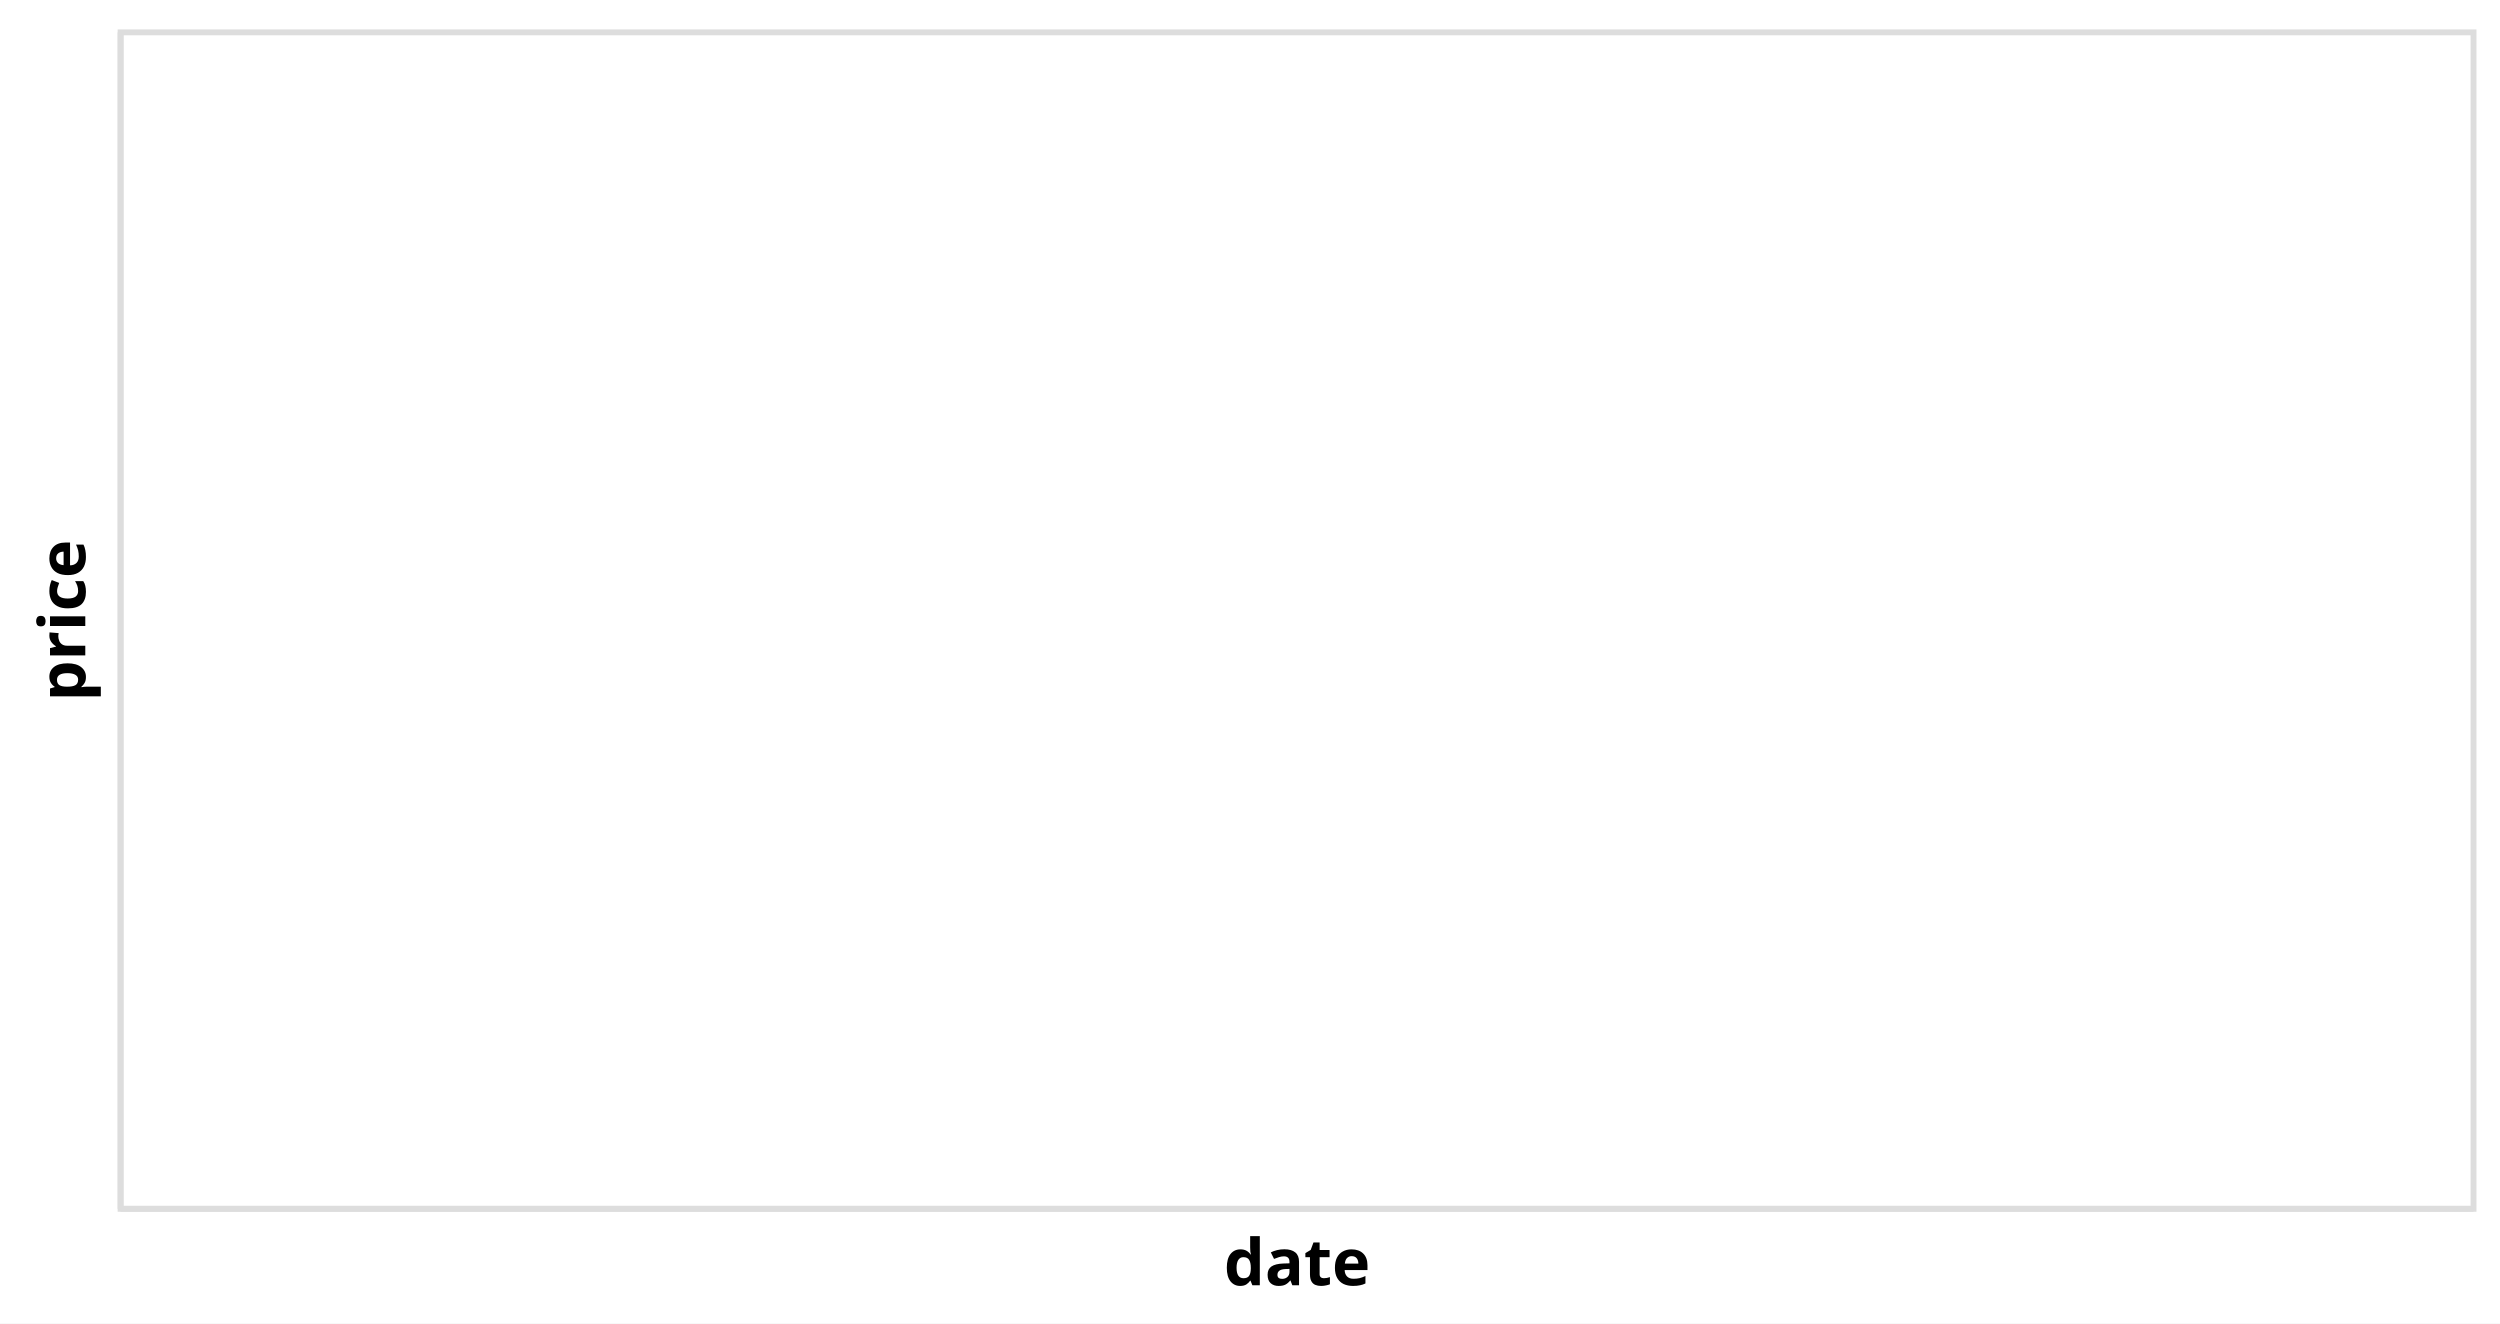
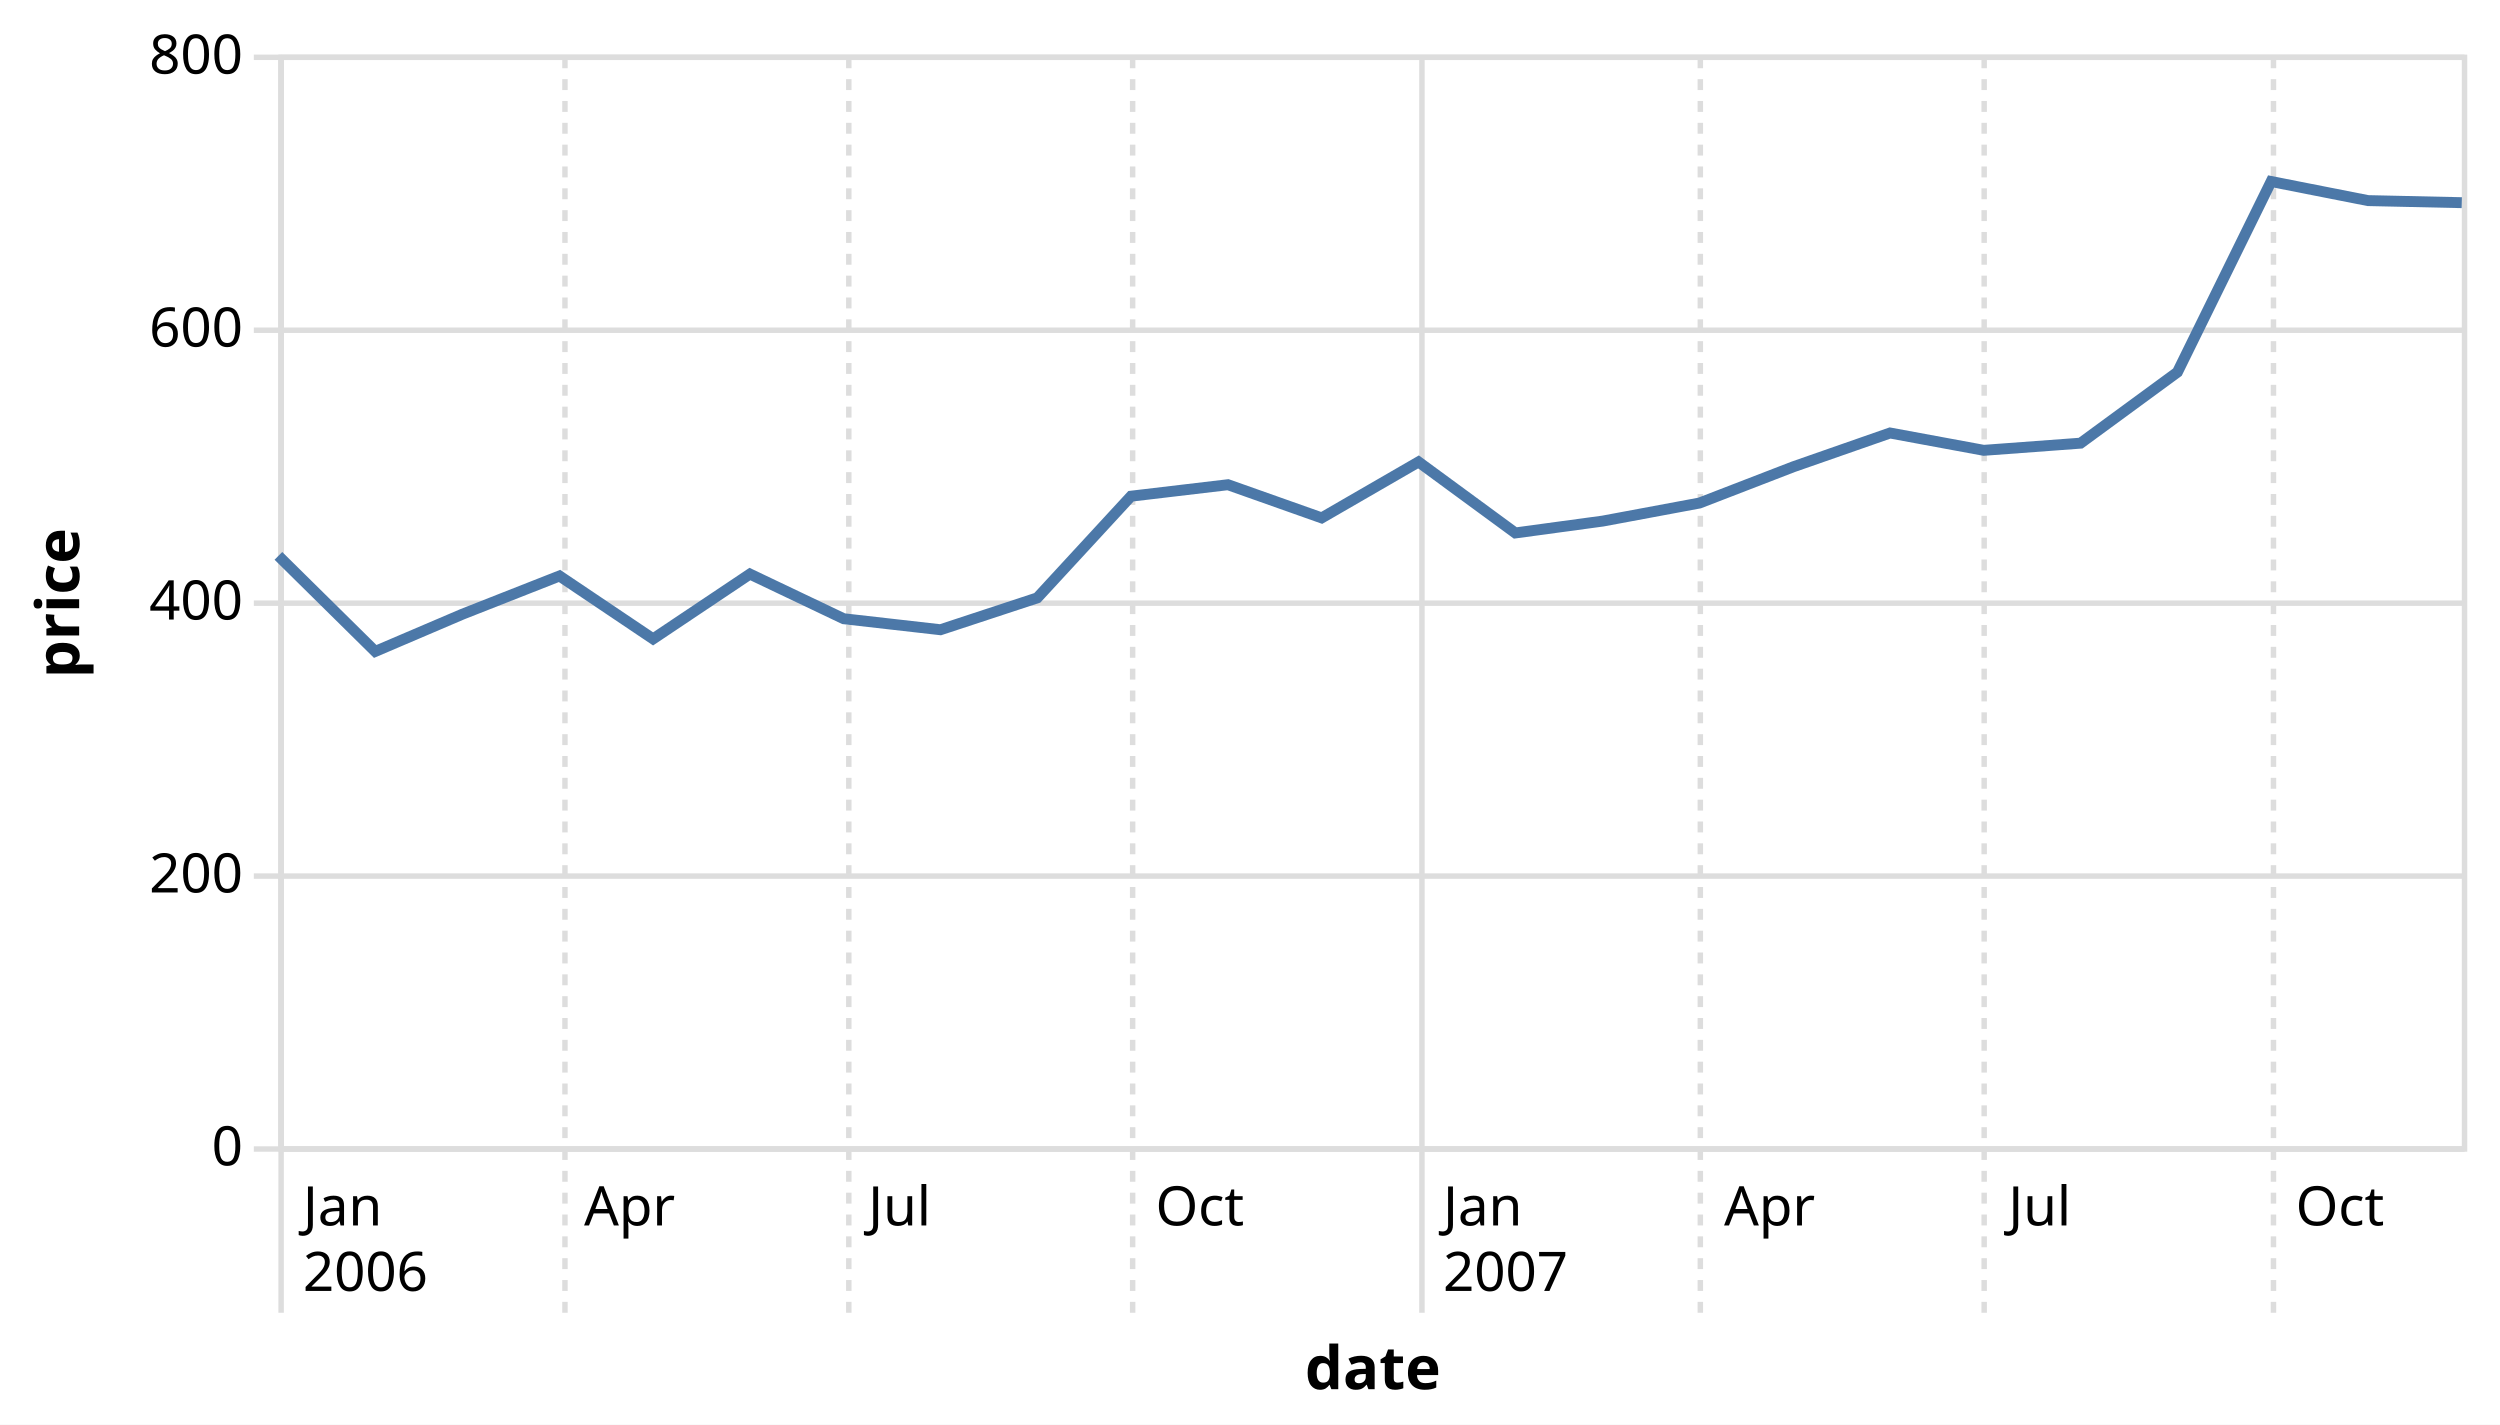
- <svg xmlns="http://www.w3.org/2000/svg" version="1.1" class="marks" width="425" height="225" viewBox="0 0 425 225">
-   <rect width="425" height="225" fill="white" />
-   <g fill="none" stroke-miterlimit="10" transform="translate(20,5)">
+ <svg xmlns="http://www.w3.org/2000/svg" version="1.1" class="marks" width="458" height="261" viewBox="0 0 458 261">
+   <rect width="458" height="261" fill="white" />
+   <g fill="none" stroke-miterlimit="10" transform="translate(51,10)">
    <g class="mark-group role-frame root" role="graphics-object" aria-roledescription="group mark container">
      <g transform="translate(0,0)">
        <path class="background" aria-hidden="true" d="M0.5,0.5h400v200h-400Z" stroke="#ddd" />
        <g>
          <g class="mark-group role-axis" aria-hidden="true">
            <g transform="translate(0.5,200.5)">
              <path class="background" aria-hidden="true" d="M0,0h0v0h0Z" pointer-events="none" />
              <g>
-                 <g class="mark-rule role-axis-grid" pointer-events="none" />
+                 <g class="mark-rule role-axis-grid" pointer-events="none">
+                   <line transform="translate(0,-200)" x2="0" y2="200" stroke="#ddd" stroke-width="1" stroke-dasharray="" opacity="1" />
+                   <line transform="translate(52,-200)" x2="0" y2="200" stroke="#ddd" stroke-width="1" stroke-dasharray="2,2" opacity="1" />
+                   <line transform="translate(104,-200)" x2="0" y2="200" stroke="#ddd" stroke-width="1" stroke-dasharray="2,2" opacity="1" />
+                   <line transform="translate(156,-200)" x2="0" y2="200" stroke="#ddd" stroke-width="1" stroke-dasharray="2,2" opacity="1" />
+                   <line transform="translate(209,-200)" x2="0" y2="200" stroke="#ddd" stroke-width="1" stroke-dasharray="" opacity="1" />
+                   <line transform="translate(260,-200)" x2="0" y2="200" stroke="#ddd" stroke-width="1" stroke-dasharray="2,2" opacity="1" />
+                   <line transform="translate(312,-200)" x2="0" y2="200" stroke="#ddd" stroke-width="1" stroke-dasharray="2,2" opacity="1" />
+                   <line transform="translate(365,-200)" x2="0" y2="200" stroke="#ddd" stroke-width="1" stroke-dasharray="2,2" opacity="1" />
+                 </g>
              </g>
              <path class="foreground" aria-hidden="true" d="" pointer-events="none" display="none" />
            </g>
          </g>
          <g class="mark-group role-axis" aria-hidden="true">
            <g transform="translate(0.5,0.5)">
              <path class="background" aria-hidden="true" d="M0,0h0v0h0Z" pointer-events="none" />
              <g>
-                 <g class="mark-rule role-axis-grid" pointer-events="none" />
-               </g>
-               <path class="foreground" aria-hidden="true" d="" pointer-events="none" display="none" />
-             </g>
-           </g>
-           <g class="mark-group role-axis" role="graphics-symbol" aria-roledescription="axis" aria-label="X-axis titled 'date' for a time scale with values from , NaN  0NaN, 12:NaN:NaN AM to , NaN  0NaN, 12:NaN:NaN AM">
-             <g transform="translate(0.5,200.5)">
-               <path class="background" aria-hidden="true" d="M0,0h0v0h0Z" pointer-events="none" />
-               <g>
-                 <g class="mark-rule role-axis-tick" pointer-events="none" />
-                 <g class="mark-text role-axis-label" pointer-events="none" />
-                 <g class="mark-rule role-axis-domain" pointer-events="none">
+                 <g class="mark-rule role-axis-grid" pointer-events="none">
+                   <line transform="translate(0,200)" x2="400" y2="0" stroke="#ddd" stroke-width="1" opacity="1" />
+                   <line transform="translate(0,150)" x2="400" y2="0" stroke="#ddd" stroke-width="1" opacity="1" />
+                   <line transform="translate(0,100)" x2="400" y2="0" stroke="#ddd" stroke-width="1" opacity="1" />
+                   <line transform="translate(0,50)" x2="400" y2="0" stroke="#ddd" stroke-width="1" opacity="1" />
                  <line transform="translate(0,0)" x2="400" y2="0" stroke="#ddd" stroke-width="1" opacity="1" />
-                 </g>
-                 <g class="mark-text role-axis-title" pointer-events="none">
-                   <text text-anchor="middle" transform="translate(200,13)" font-family="sans-serif" font-size="11px" font-weight="bold" fill="#000" opacity="1">date</text>
                </g>
              </g>
              <path class="foreground" aria-hidden="true" d="" pointer-events="none" display="none" />
            </g>
          </g>
-           <g class="mark-group role-axis" role="graphics-symbol" aria-roledescription="axis" aria-label="Y-axis titled 'price' for a linear scale with values from NaN to NaN">
-             <g transform="translate(0.5,0.5)">
+           <g class="mark-group role-axis" role="graphics-symbol" aria-roledescription="axis" aria-label="X-axis titled 'date' for a time scale with values from Sunday, 01 January 2006, 12:00:00 AM to Saturday, 01 December 2007, 12:00:00 AM">
+             <g transform="translate(0.5,200.5)">
              <path class="background" aria-hidden="true" d="M0,0h0v0h0Z" pointer-events="none" />
              <g>
-                 <g class="mark-rule role-axis-tick" pointer-events="none" />
-                 <g class="mark-text role-axis-label" pointer-events="none" />
+                 <g class="mark-rule role-axis-tick" pointer-events="none">
+                   <line transform="translate(0,0)" x2="0" y2="30" stroke="#ddd" stroke-width="1" stroke-dasharray="" opacity="1" />
+                   <line transform="translate(52,0)" x2="0" y2="30" stroke="#ddd" stroke-width="1" stroke-dasharray="2,2" opacity="1" />
+                   <line transform="translate(104,0)" x2="0" y2="30" stroke="#ddd" stroke-width="1" stroke-dasharray="2,2" opacity="1" />
+                   <line transform="translate(156,0)" x2="0" y2="30" stroke="#ddd" stroke-width="1" stroke-dasharray="2,2" opacity="1" />
+                   <line transform="translate(209,0)" x2="0" y2="30" stroke="#ddd" stroke-width="1" stroke-dasharray="" opacity="1" />
+                   <line transform="translate(260,0)" x2="0" y2="30" stroke="#ddd" stroke-width="1" stroke-dasharray="2,2" opacity="1" />
+                   <line transform="translate(312,0)" x2="0" y2="30" stroke="#ddd" stroke-width="1" stroke-dasharray="2,2" opacity="1" />
+                   <line transform="translate(365,0)" x2="0" y2="30" stroke="#ddd" stroke-width="1" stroke-dasharray="2,2" opacity="1" />
+                 </g>
+                 <g class="mark-text role-axis-label" pointer-events="none">
+                   <text text-anchor="start" transform="translate(4,14)" font-family="sans-serif" font-size="10px" fill="#000" opacity="1">
+                     <tspan>Jan</tspan>
+                     <tspan x="0" dy="12">2006</tspan>
+                   </text>
+                   <text text-anchor="start" transform="translate(55.50215,14)" font-family="sans-serif" font-size="10px" fill="#000" opacity="1">
+                     <tspan>Apr</tspan>
+                     <tspan x="0" dy="12" />
+                   </text>
+                   <text text-anchor="start" transform="translate(107.5527,14)" font-family="sans-serif" font-size="10px" fill="#000" opacity="1">
+                     <tspan>Jul</tspan>
+                     <tspan x="0" dy="12" />
+                   </text>
+                   <text text-anchor="start" transform="translate(160.1993,14)" font-family="sans-serif" font-size="10px" fill="#000" opacity="1">
+                     <tspan>Oct</tspan>
+                     <tspan x="0" dy="12" />
+                   </text>
+                   <text text-anchor="start" transform="translate(212.8698,14)" font-family="sans-serif" font-size="10px" fill="#000" opacity="1">
+                     <tspan>Jan</tspan>
+                     <tspan x="0" dy="12">2007</tspan>
+                   </text>
+                   <text text-anchor="start" transform="translate(264.3481,14)" font-family="sans-serif" font-size="10px" fill="#000" opacity="1">
+                     <tspan>Apr</tspan>
+                     <tspan x="0" dy="12" />
+                   </text>
+                   <text text-anchor="start" transform="translate(316.4225,14)" font-family="sans-serif" font-size="10px" fill="#000" opacity="1">
+                     <tspan>Jul</tspan>
+                     <tspan x="0" dy="12" />
+                   </text>
+                   <text text-anchor="start" transform="translate(369.0691,14)" font-family="sans-serif" font-size="10px" fill="#000" opacity="1">
+                     <tspan>Oct</tspan>
+                     <tspan x="0" dy="12" />
+                   </text>
+                 </g>
                <g class="mark-rule role-axis-domain" pointer-events="none">
-                   <line transform="translate(0,200)" x2="0" y2="-200" stroke="#ddd" stroke-width="1" opacity="1" />
+                   <line transform="translate(0,0)" x2="400" y2="0" stroke="#ddd" stroke-width="1" opacity="1" />
                </g>
                <g class="mark-text role-axis-title" pointer-events="none">
-                   <text text-anchor="middle" transform="translate(-4,100) rotate(-90) translate(0,-2)" font-family="sans-serif" font-size="11px" font-weight="bold" fill="#000" opacity="1">price</text>
+                   <text text-anchor="middle" transform="translate(200,44)" font-family="sans-serif" font-size="11px" font-weight="bold" fill="#000" opacity="1">date</text>
                </g>
              </g>
              <path class="foreground" aria-hidden="true" d="" pointer-events="none" display="none" />
            </g>
          </g>
-           <g class="mark-line role-mark marks" role="graphics-symbol" aria-roledescription="line mark container" />
+           <g class="mark-group role-axis" role="graphics-symbol" aria-roledescription="axis" aria-label="Y-axis titled 'price' for a linear scale with values from 0 to 800">
+             <g transform="translate(0.5,0.5)">
+               <path class="background" aria-hidden="true" d="M0,0h0v0h0Z" pointer-events="none" />
+               <g>
+                 <g class="mark-rule role-axis-tick" pointer-events="none">
+                   <line transform="translate(0,200)" x2="-5" y2="0" stroke="#ddd" stroke-width="1" opacity="1" />
+                   <line transform="translate(0,150)" x2="-5" y2="0" stroke="#ddd" stroke-width="1" opacity="1" />
+                   <line transform="translate(0,100)" x2="-5" y2="0" stroke="#ddd" stroke-width="1" opacity="1" />
+                   <line transform="translate(0,50)" x2="-5" y2="0" stroke="#ddd" stroke-width="1" opacity="1" />
+                   <line transform="translate(0,0)" x2="-5" y2="0" stroke="#ddd" stroke-width="1" opacity="1" />
+                 </g>
+                 <g class="mark-text role-axis-label" pointer-events="none">
+                   <text text-anchor="end" transform="translate(-7,203)" font-family="sans-serif" font-size="10px" fill="#000" opacity="1">0</text>
+                   <text text-anchor="end" transform="translate(-7,153)" font-family="sans-serif" font-size="10px" fill="#000" opacity="1">200</text>
+                   <text text-anchor="end" transform="translate(-7,103)" font-family="sans-serif" font-size="10px" fill="#000" opacity="1">400</text>
+                   <text text-anchor="end" transform="translate(-7,53)" font-family="sans-serif" font-size="10px" fill="#000" opacity="1">600</text>
+                   <text text-anchor="end" transform="translate(-7,3)" font-family="sans-serif" font-size="10px" fill="#000" opacity="1">800</text>
+                 </g>
+                 <g class="mark-rule role-axis-domain" pointer-events="none">
+                   <line transform="translate(0,200)" x2="0" y2="-200" stroke="#ddd" stroke-width="1" opacity="1" />
+                 </g>
+                 <g class="mark-text role-axis-title" pointer-events="none">
+                   <text text-anchor="middle" transform="translate(-35,100) rotate(-90) translate(0,-2)" font-family="sans-serif" font-size="11px" font-weight="bold" fill="#000" opacity="1">price</text>
+                 </g>
+               </g>
+               <path class="foreground" aria-hidden="true" d="" pointer-events="none" display="none" />
+             </g>
+           </g>
+           <g class="mark-line role-mark marks" role="graphics-object" aria-roledescription="line mark container">
+             <path aria-label="date: Jan 01, 2006; price: 432.66" role="graphics-symbol" aria-roledescription="line mark" d="M0,91.835L17.74,109.345L33.763,102.5L51.502,95.515L68.646,107.045L86.385,95.168L103.553,103.35L121.292,105.368L139.032,99.525L156.199,80.903L173.963,78.798L191.13,84.88L208.87,74.625L226.609,87.638L242.632,85.46L260.348,82.155L277.515,75.523L295.255,69.325L312.423,72.5L330.162,71.188L347.902,58.183L365.069,23.25L382.809,26.75L400,27.13" stroke="#4c78a8" stroke-width="2" />
+           </g>
        </g>
        <path class="foreground" aria-hidden="true" d="" display="none" />
      </g>
    </g>
  </g>
</svg>
